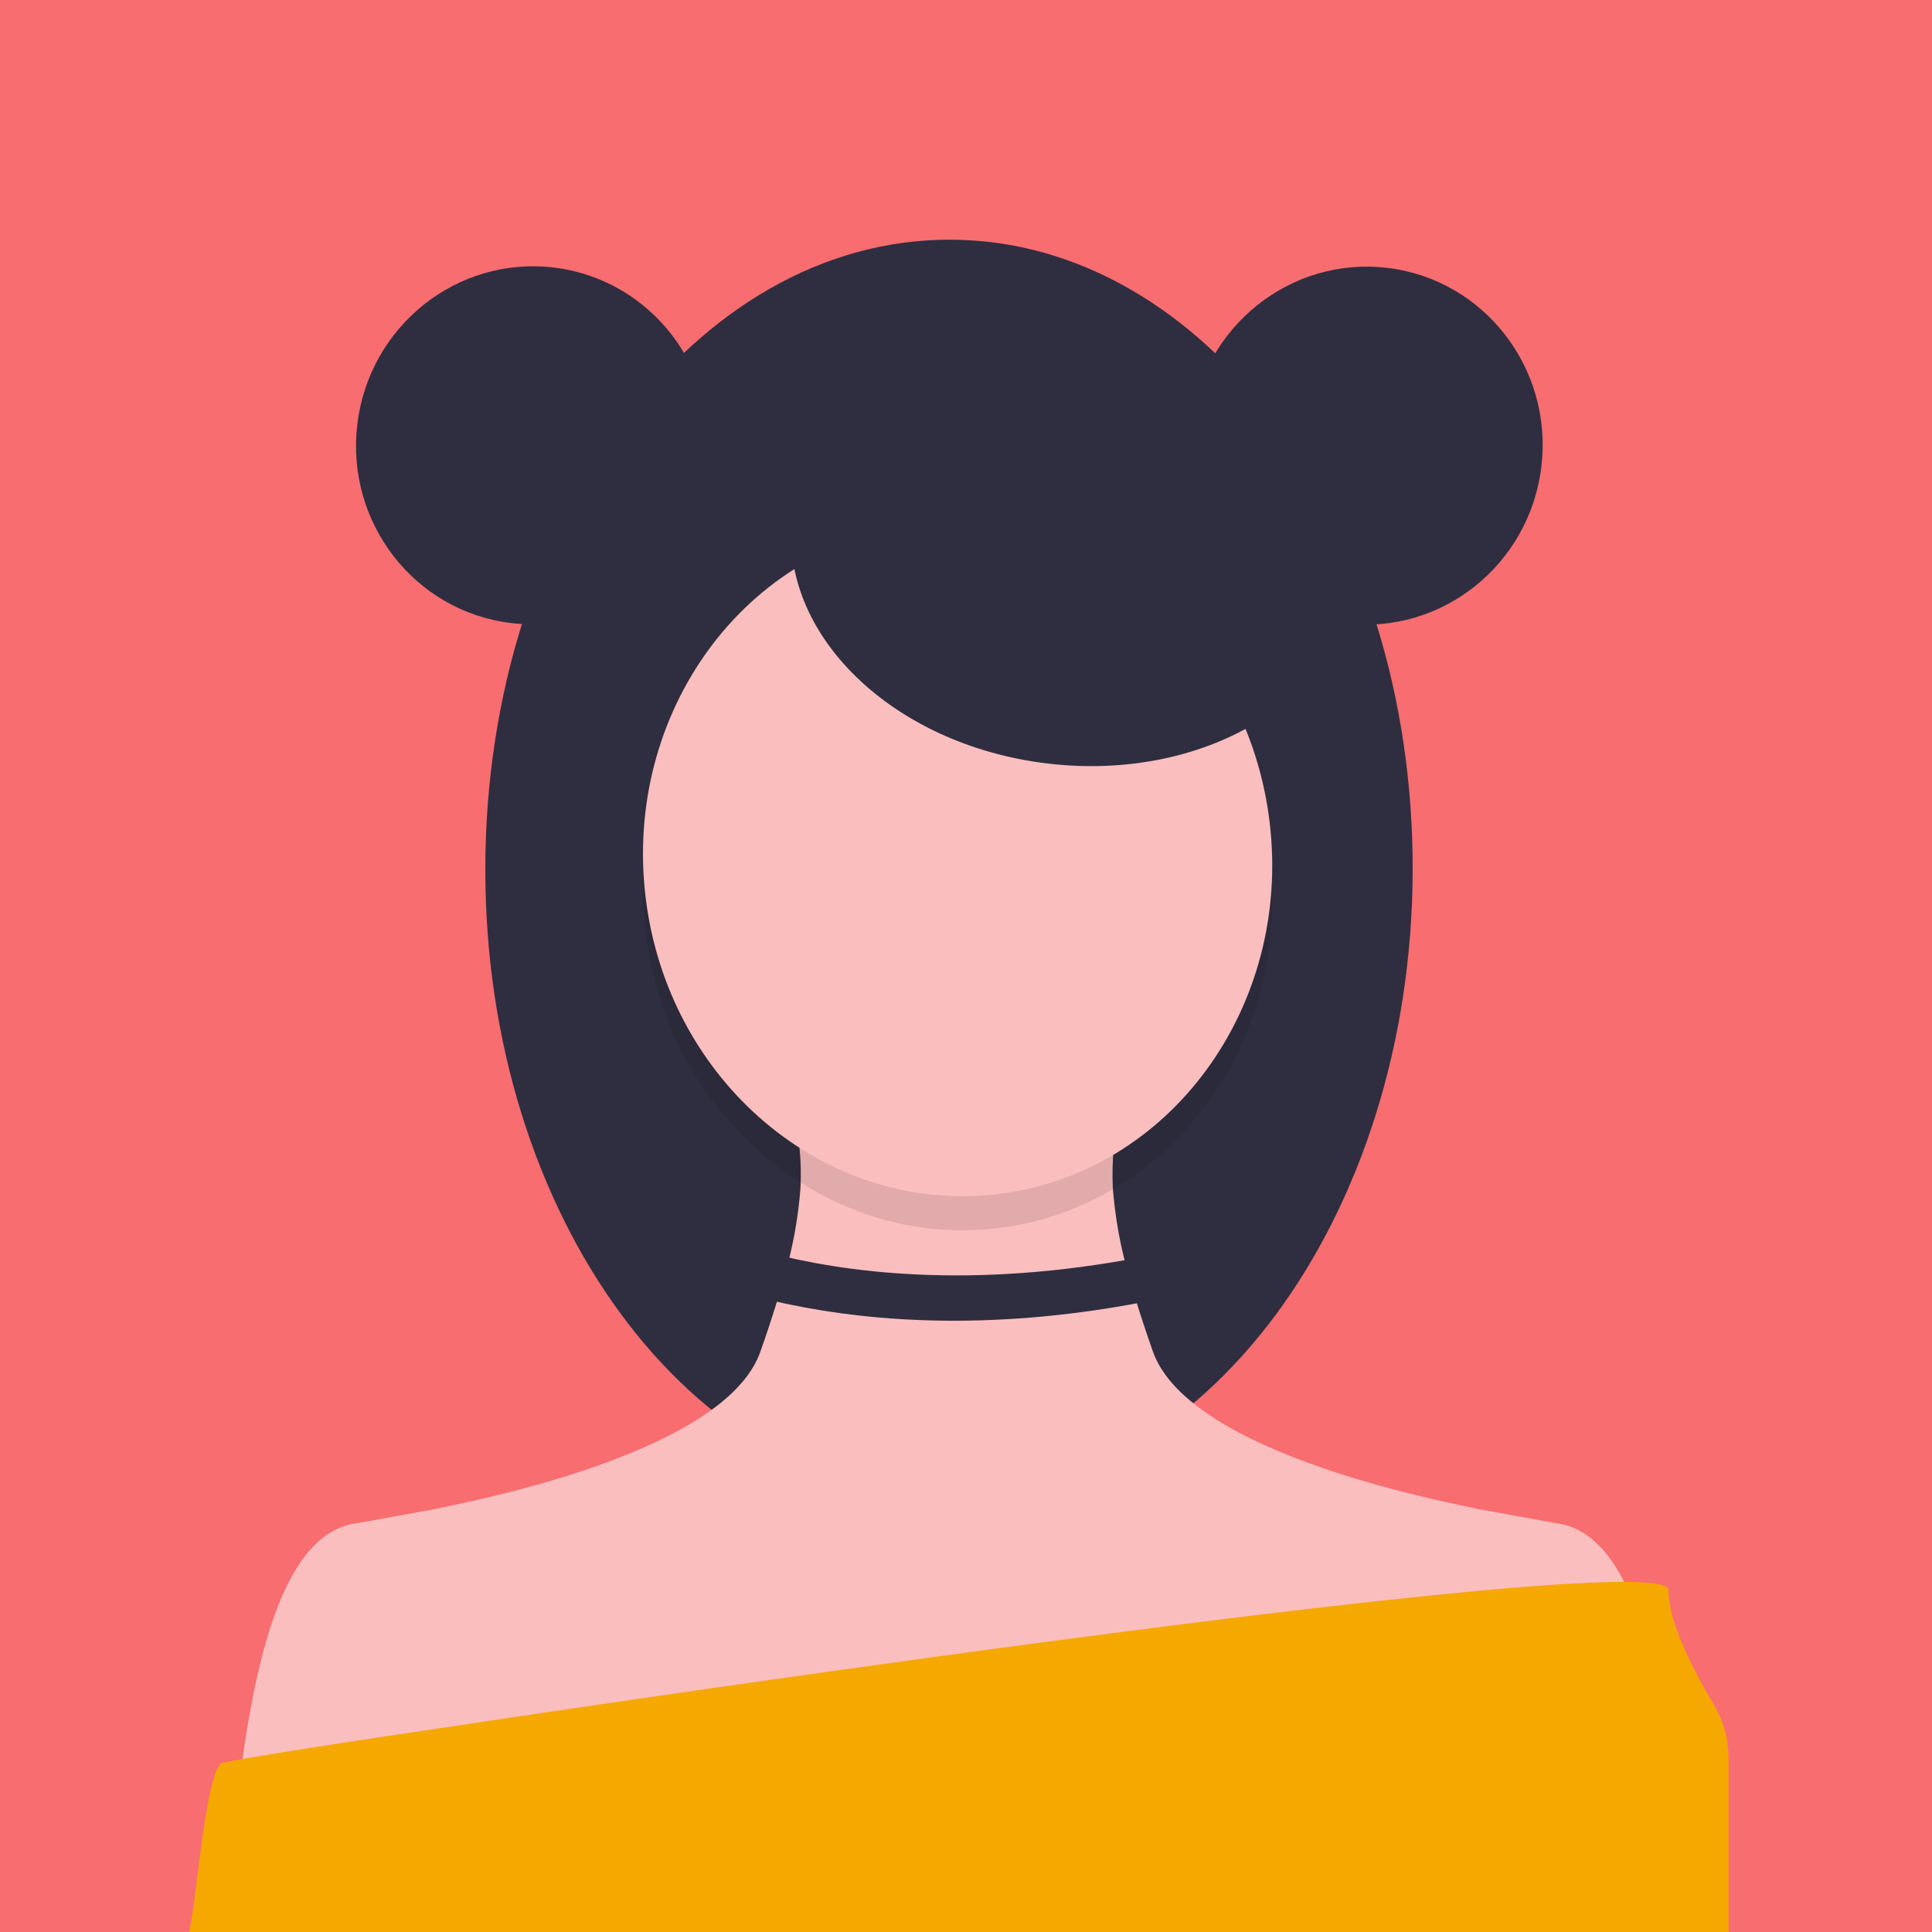
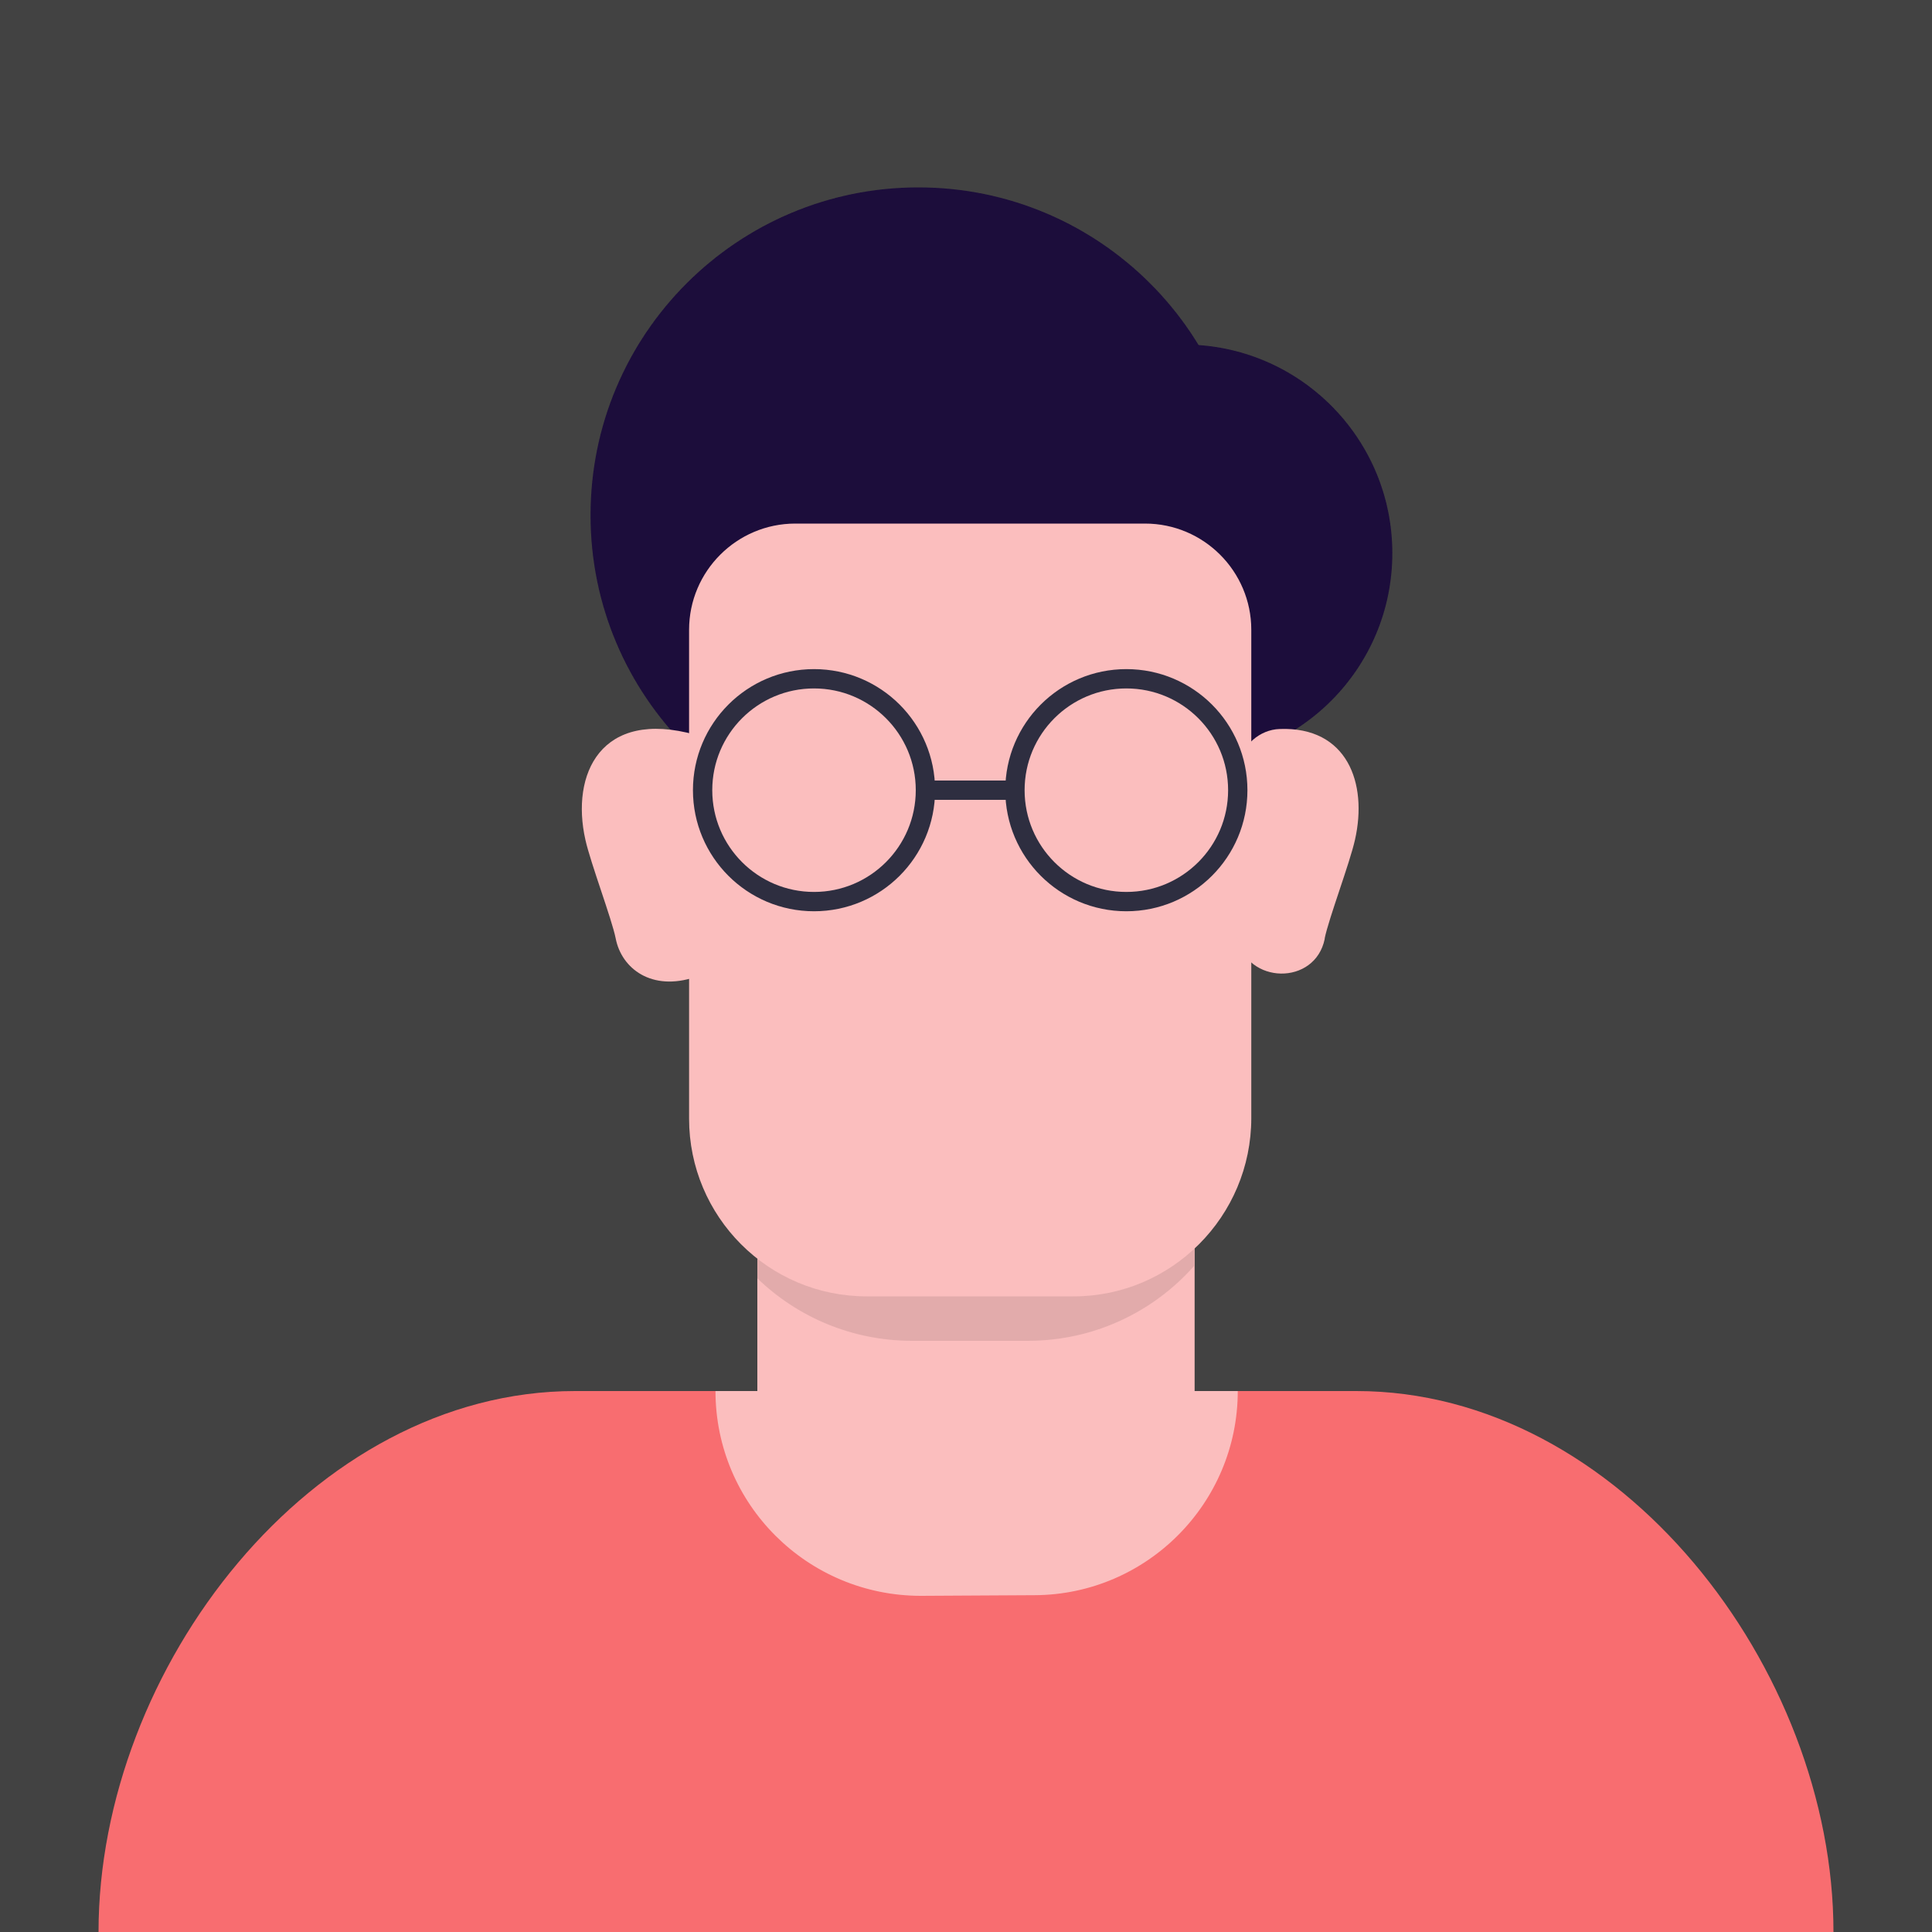
<svg xmlns="http://www.w3.org/2000/svg" xmlns:xlink="http://www.w3.org/1999/xlink" version="1.1" width="60px" height="60px">
  <defs>
-     <path d="M 0 0  L 300 0  L 300 300  L 0 300  Z " fill-rule="evenodd" fill="black" id="path219" />
-     <clipPath id="clip220">
-       <use xlink:href="#path219" />
+     <path d="M 0 0  L 300 0  L 300 300  L 0 300  Z " fill-rule="evenodd" fill="black" id="path1040" />
+     <clipPath id="clip1041">
+       <use xlink:href="#path1040" />
    </clipPath>
-     <filter x="-50.00%" y="-50.00%" width="200.00%" height="200.00%" filterUnits="objectBoundingBox" id="filter221">
+     <filter x="-50.00%" y="-50.00%" width="200.00%" height="200.00%" filterUnits="objectBoundingBox" id="filter1042">
      <feColorMatrix type="matrix" values="1 0 0 0 0  0 1 0 0 0  0 0 1 0 0  0 0 0 1 0  " in="SourceGraphic" />
    </filter>
  </defs>
-   <g transform="matrix(1 0 0 1 -225 -564 )">
-     <g transform="matrix(0.2 0 0 0.2 225 564 )" clip-path="url(#clip220)" filter="url(#filter221)">
+   <g transform="matrix(1 0 0 1 -225 -744 )">
+     <g transform="matrix(0.2 0 0 0.2 225 744 )" clip-path="url(#clip1041)" filter="url(#filter1042)">
      <style type="text/css">
	.st0{fill:#FBE3C0;}
	.st1{fill:#57B894;}
	.st2{fill:#2F2E41;}
	.st3{fill:#9362AC;}
	.st4{fill:#F86D70;}
	.st5{fill:#424242;}
	.st6{fill:#DCDDDD;}
	.st7{fill:#606060;}
	.st8{fill:#F5A800;}
	.st9{fill:#545E60;}
	.st10{fill:#A6AAB2;}
	.st11{fill:#1C0D3A;}
	.st12{fill:#FBBEBE;}
	.st13{fill:#505ED0;}
	.st14{fill:#FFFFFF;}
	.st15{opacity:0.1;enable-background:new    ;}
	.st16{fill:#FFB338;}
	.st17{fill:#F0E4ED;}
	.st18{fill:none;stroke:#2F2E41;stroke-width:3;stroke-miterlimit:10;}
	.st19{fill:#7C8189;}
	.st20{clip-path:url(#SVGID_2_);fill:#505ED0;}
	.st21{fill:#F56A56;}
	.st22{fill:#FFFAEC;}
	.st23{fill:#605D55;}
	.st24{opacity:0.8;fill:#1C0D3A;}
	.st25{fill:#F7F8F8;}
	.st26{fill:#AD9A85;}
	.st27{fill:#7D6E5A;}
	.st28{clip-path:url(#SVGID_4_);}
	.st29{fill:#DB2D43;stroke:#F7F8F8;stroke-width:4;stroke-miterlimit:10;}
	.st30{fill:#87E5DA;stroke:#F7F8F8;stroke-width:4;stroke-miterlimit:10;}
	.st31{fill:#F7AA00;stroke:#F7F8F8;stroke-width:4;stroke-miterlimit:10;}
	.st32{fill:none;stroke:#F7F8F8;stroke-width:4;stroke-linecap:round;stroke-linejoin:round;stroke-miterlimit:10;}
	.st33{fill:#C7F2E3;stroke:#F7F8F8;stroke-width:4;stroke-miterlimit:10;}
	.st34{clip-path:url(#SVGID_6_);}
	.st35{fill:#FFEAA5;}
	.st36{fill:#226B80;stroke:#FFFFFF;stroke-width:5;stroke-miterlimit:10;}
	.st37{fill:#FFEBD3;stroke:#FFFFFF;stroke-width:5;stroke-miterlimit:10;}
	.st38{fill:#40A798;stroke:#FFFFFF;stroke-width:5;stroke-miterlimit:10;}
	.st39{fill:#FFEAA5;stroke:#FFFFFF;stroke-width:5;stroke-miterlimit:10;}
	.st40{clip-path:url(#SVGID_8_);}
	.st41{fill:#6CBBB3;}
	.st42{fill:#60512D;}
	.st43{fill:#EFE784;}
	.st44{fill:#AE7C7C;}
	.st45{fill:#3E3838;}
	.st46{clip-path:url(#SVGID_10_);}
	.st47{fill:#6C5CE7;}
	.st48{fill:#FDCB6E;}
	.st49{fill:#47416D;}
	.st50{fill:#FFF3B1;}
	.st51{fill:#7B88FF;}
</style>
-       <rect x="-7.5" y="-7.5" class="st4" width="314.9" height="314.9" />
-       <ellipse transform="matrix(1.870418e-03 -1 1 1.870418e-03 12.1837 282.0646)" class="st2" cx="147.4" cy="134.9" rx="97.7" ry="72" />
-       <ellipse transform="matrix(0.1188 -0.9929 0.9929 0.1188 4.1552 143.0372)" class="st2" cx="82.7" cy="69.2" rx="27.8" ry="27.4" />
-       <ellipse transform="matrix(0.1188 -0.9929 0.9929 0.1188 118.2329 271.5746)" class="st2" cx="212.1" cy="69.2" rx="27.8" ry="27.4" />
-       <path class="st2" d="M183.9,194c-26.6,7.6-46.8,6.5-58.3,4.5c0.1,2.4,0,4.8-0.2,7.1c1.3,0.2,2.8,0.4,4.3,0.6  c12.8,1.5,32.2,1.4,56.9-5.9L183.9,194z" />
-       <path class="st12" d="M33.7,300c3.6-9.3,2.9-61.4,21.9-63.5c0.1,0,12-2.2,12.1-2.2c2.7-0.7,44.8-8.1,50.4-24.5  c1.1-3.1,2-5.9,2.8-8.5c0.6-2,1.1-3.9,1.6-5.7c0.9-3.6,1.5-7.3,1.8-11.1c0.2-4.3-0.2-8.6-1.3-12.8c-1.6-6.4,52.7-6.4,51.1,0  c-1.1,4.1-1.5,8.5-1.3,12.8c0.3,3.8,0.9,7.5,1.8,11.1c0.5,1.8,1,3.7,1.6,5.7c0.8,2.6,1.7,5.4,2.8,8.5c5.7,16.4,47.7,23.8,50.4,24.5  c0.1,0,12,2.2,12.1,2.2c18.9,2.1,18.3,54.1,21.9,63.5H33.7z" />
-       <ellipse transform="matrix(0.9929 -0.1188 0.1188 0.9929 -15.4382 18.6404)" class="st15" cx="148.7" cy="138.8" rx="48.8" ry="52.3" />
-       <ellipse transform="matrix(0.9929 -0.1188 0.1188 0.9929 -14.8068 18.6027)" class="st12" cx="148.7" cy="133.5" rx="48.8" ry="52.3" />
-       <path class="st8" d="M268.4,300v-27.1c0-2.9-0.8-5.7-2.2-8.1c-2.8-4.6-7.2-12.8-7.1-17.9c0-7.6-191.1,21.5-191.1,21.5  s-24,3.5-33.4,5.3c-2.7,0.5-4.3,24.1-5.3,26.4H268.4z" />
-       <ellipse transform="matrix(0.1188 -0.9929 0.9929 0.1188 62.216 240.5859)" class="st2" cx="166.6" cy="85.2" rx="33.5" ry="43.9" />
-       <path class="st2" d="M177.8,195.1c-27.2,5.3-47.1,2.4-58.5-0.6c-0.1,2.4-0.4,4.7-0.8,7.1c1.3,0.3,2.7,0.7,4.3,1  c12.6,2.6,32,4.3,57.2-0.9L177.8,195.1z" />
+       <rect x="-6.6" y="-6.6" class="st5" width="313.2" height="313.2" />
+       <circle class="st11" cx="142.6" cy="80" r="50.9" />
+       <circle class="st11" cx="183.8" cy="85.9" r="32.4" />
+       <path class="st4" d="M284.7,300H15.3v0c0-40.9,33.1-84,74-84h121.3C251.5,216,284.7,259.1,284.7,300L284.7,300z" />
+       <path class="st12" d="M111.1,216h81.1v0c0,17.4-14.1,31.6-31.5,31.7l-17.7,0.1C125.4,247.8,111.1,233.6,111.1,216L111.1,216z" />
+       <rect x="117.6" y="154.7" class="st12" width="67.9" height="64.5" />
+       <path class="st15" d="M117.6,154.7v43.8c6.2,6,14.7,9.7,24,9.7h18c10.3,0,19.5-4.5,25.8-11.6v-41.9H117.6z" />
+       <path class="st12" d="M166.7,201.3h-32.1c-15.3,0-27.6-12.4-27.6-27.6V97.8c0-9.1,7.4-16.5,16.5-16.5h54.3c9.1,0,16.5,7.4,16.5,16.5  v75.8C194.3,188.9,181.9,201.3,166.7,201.3z" />
+       <path class="st12" d="M192.1,145.6c1.5,7.3,12.1,7.5,13.6,0.2c0,0,0-0.1,0-0.1c0.6-3,3.9-11.7,4.7-15.3c2-8.8-1.2-17.6-11.7-17.2  c-3.1,0.1-5.8,2.5-6.4,5.6l-2.7,12.6c-0.2,0.9-0.2,1.9,0,2.9L192.1,145.6z" />
+       <path class="st12" d="M108,151.7c-6.8,2.3-11.5-1.3-12.4-6c-0.6-3-3.9-11.7-4.7-15.3c-2.3-10.2,2.4-20.4,17.1-16.3l4.3,18.7  L108,151.7z" />
+       <g>
+         <circle class="st18" cx="126.4" cy="122.7" r="17.3" />
+         <circle class="st18" cx="174.9" cy="122.7" r="17.3" />
+         <line class="st18" x1="143.7" y1="122.7" x2="156.7" y2="122.7" />
+       </g>
    </g>
  </g>
</svg>
